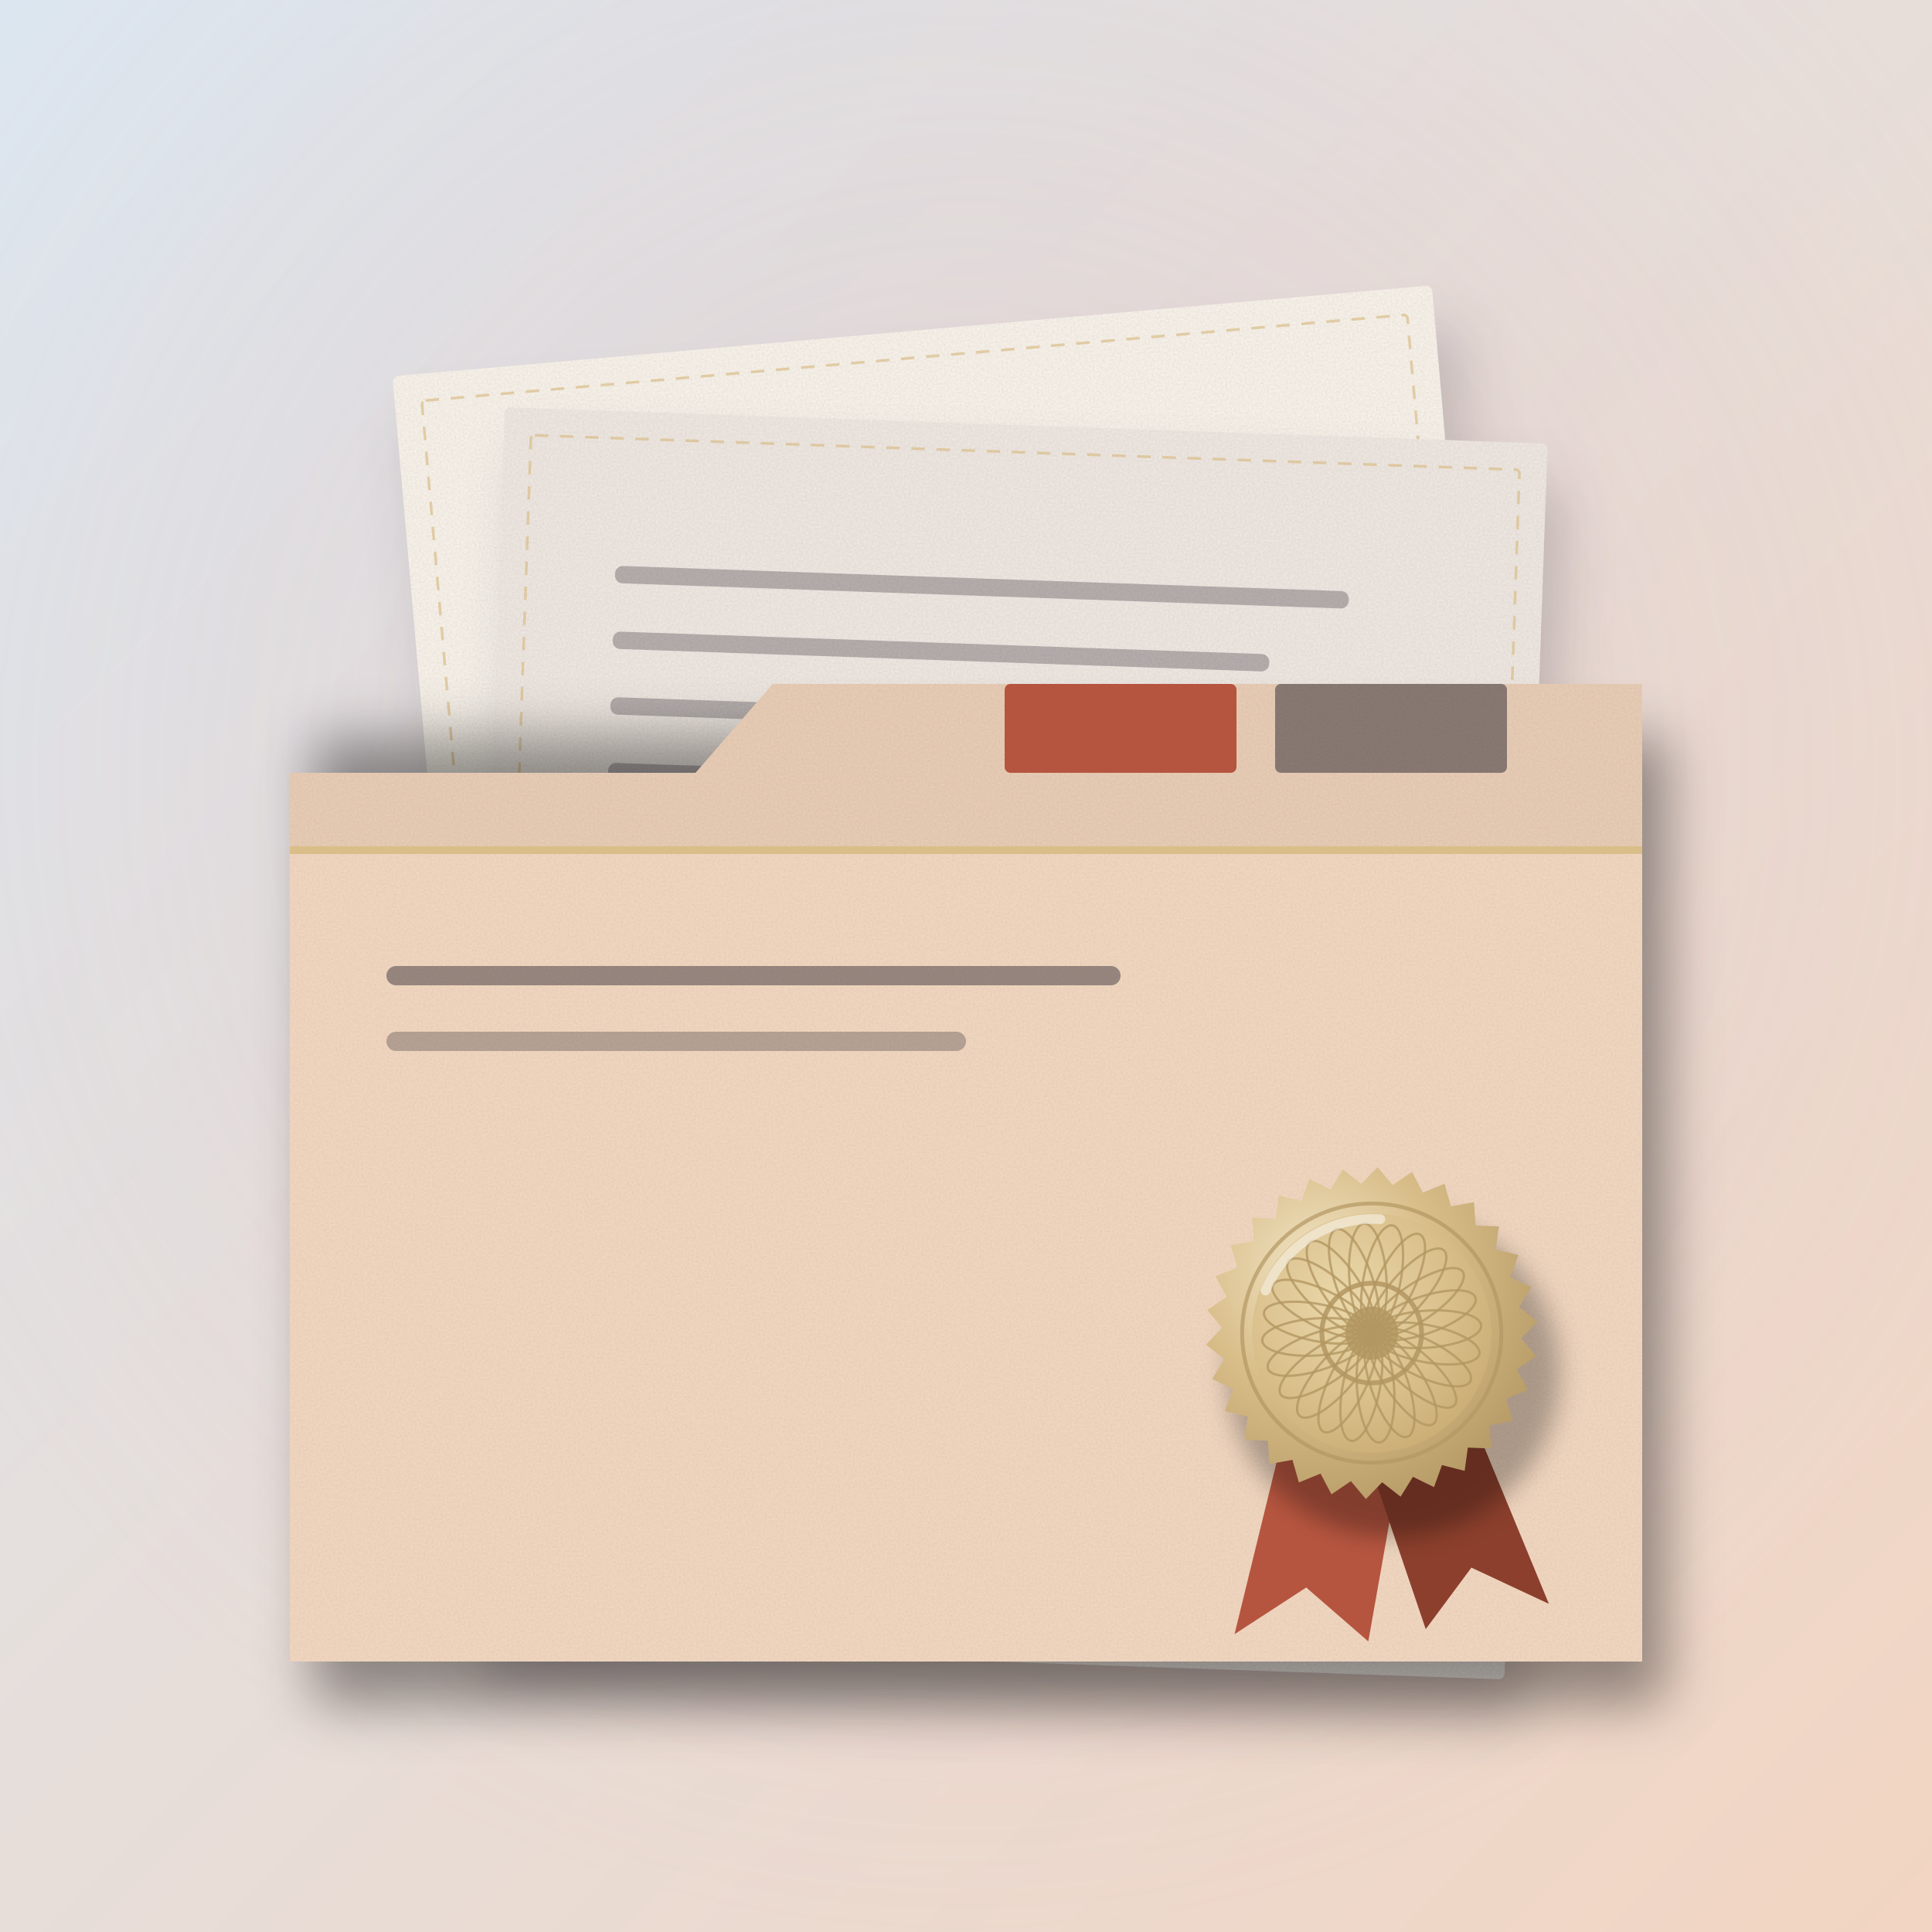
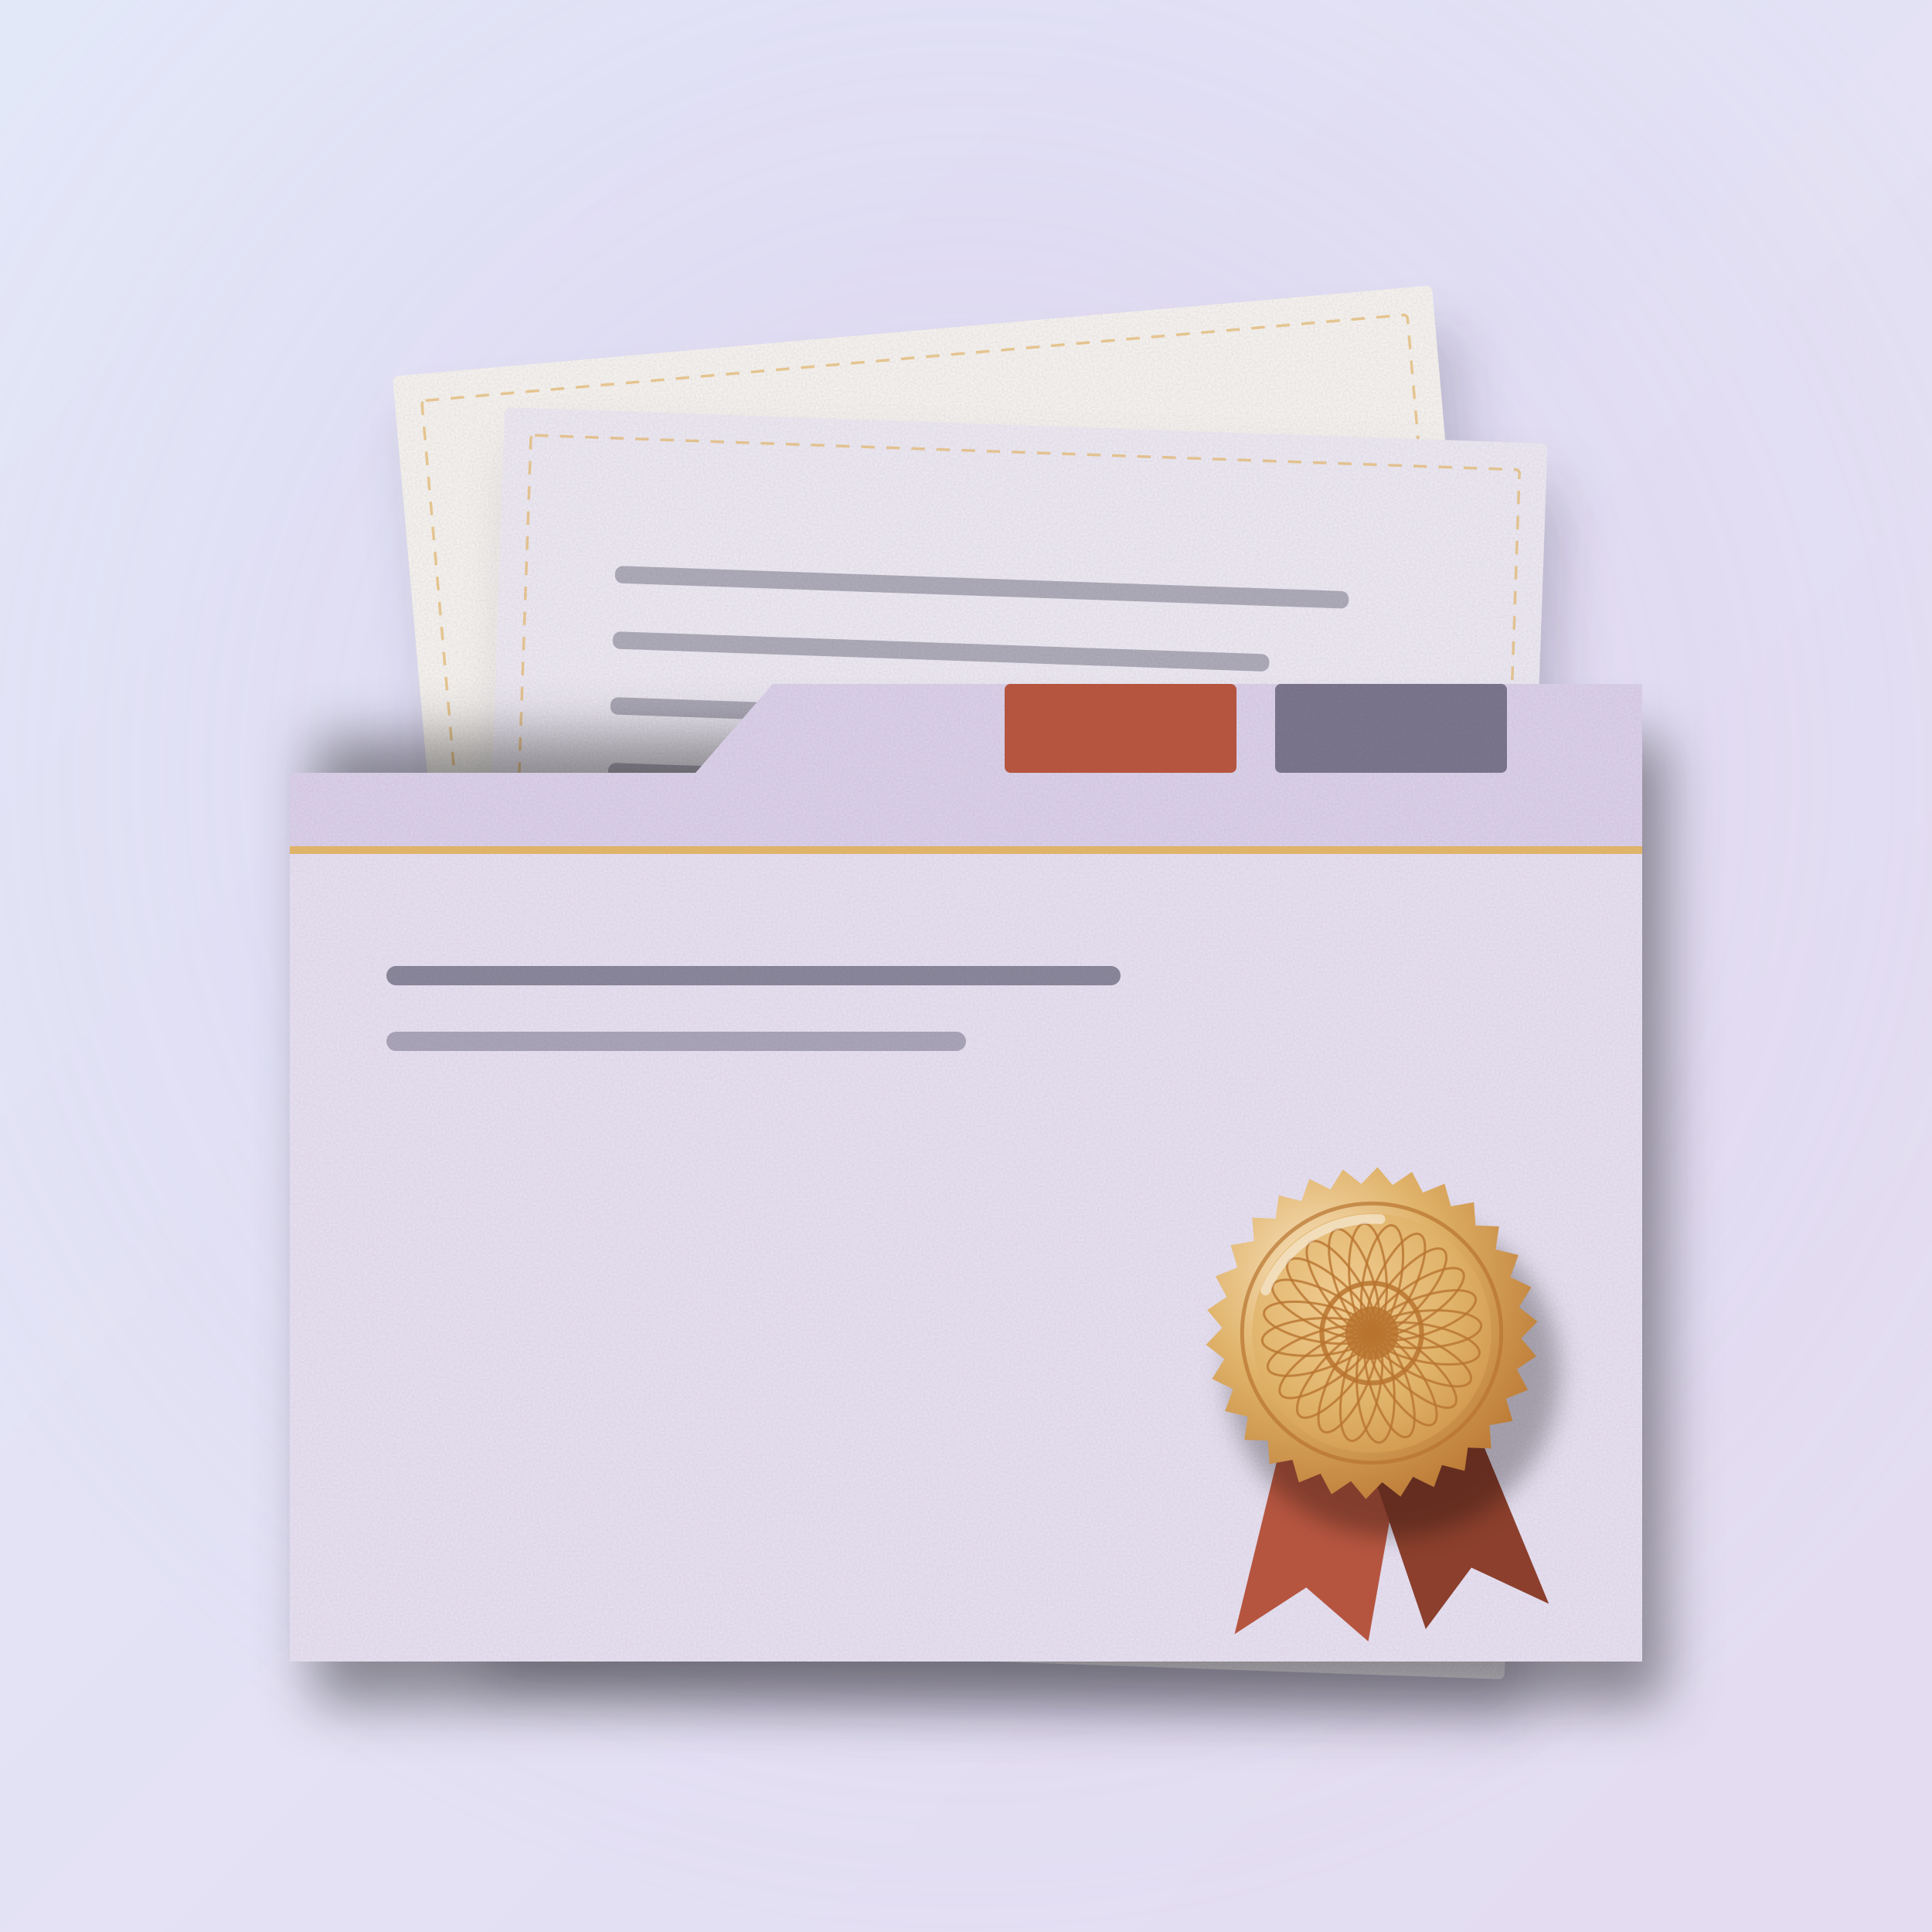
<svg xmlns="http://www.w3.org/2000/svg" width="1000" height="1000" viewBox="0 0 1000 1000">
  <defs>
    <filter id="grain" x="0" y="0" width="100%" height="100%">
      <feTurbulence type="fractalNoise" baseFrequency="0.9" numOctaves="2" seed="7" result="n" />
      <feColorMatrix in="n" type="matrix" values="0 0 0 0 0.27  0 0 0 0 0.2  0 0 0 0 0.25  0 0 0 0.5 0" result="g" />
      <feComposite in="g" in2="SourceGraphic" operator="in" />
    </filter>
    <filter id="soft" x="-20%" y="-20%" width="140%" height="150%">
      <feGaussianBlur stdDeviation="14" />
    </filter>
    <filter id="soft2" x="-20%" y="-20%" width="140%" height="150%">
      <feGaussianBlur stdDeviation="6" />
    </filter>
    <radialGradient id="brass" cx="35%" cy="30%" r="80%">
-       <stop offset="0" stop-color="#F2E6C8" />
-       <stop offset=".45" stop-color="#D9BE8A" />
-       <stop offset="1" stop-color="#B39762" />
+       <stop offset="0" stop-color="#F8E2BF" />
+       <stop offset=".45" stop-color="#E0B36A" />
+       <stop offset="1" stop-color="#B8742F" />
    </radialGradient>
    <radialGradient id="brassIn" cx="40%" cy="35%" r="75%">
-       <stop offset="0" stop-color="#EAD8AA" />
-       <stop offset=".6" stop-color="#D9BE8A" />
-       <stop offset="1" stop-color="#C7AA70" />
+       <stop offset="0" stop-color="#F1CD92" />
+       <stop offset=".6" stop-color="#E0B36A" />
+       <stop offset="1" stop-color="#CF9449" />
    </radialGradient>
    <linearGradient id="deskA" x1="0" y1="0" x2="1" y2="1">
-       <stop offset="0" stop-color="#DCE6F0" />
-       <stop offset="1" stop-color="#F2D5C2" />
+       <stop offset="0" stop-color="#E3E8F8" />
+       <stop offset="1" stop-color="#E4DCF1" />
    </linearGradient>
    <radialGradient id="glow" cx="50%" cy="40%" r="60%">
-       <stop offset="0" stop-color="#D9A9A6" stop-opacity=".22" />
-       <stop offset="1" stop-color="#D9A9A6" stop-opacity="0" />
+       <stop offset="0" stop-color="#C6A3DB" stop-opacity=".22" />
+       <stop offset="1" stop-color="#C6A3DB" stop-opacity="0" />
    </radialGradient>
    <linearGradient id="wineband" x1="0" y1="0" x2="1" y2="1">
-       <stop offset="0" stop-color="#E2A58D" />
-       <stop offset="1" stop-color="#C98578" />
+       <stop offset="0" stop-color="#B996D4" />
+       <stop offset="1" stop-color="#8F6BB8" />
    </linearGradient>
  </defs>
  <rect width="1000" height="1000" fill="url(#deskA)" />
  <rect width="1000" height="1000" fill="url(#glow)" />
  <g transform="rotate(-5 500.0 490.0)">
-     <rect x="240" y="192" width="540" height="640" rx="3" fill="#2A2630" opacity=".2" filter="url(#soft)" />
-     <rect x="230" y="170" width="540" height="640" rx="3" fill="#FBF6EC" />
-     <rect x="230" y="170" width="540" height="640" rx="3" fill="#2A2630" filter="url(#grain)" opacity=".35" />
-     <rect x="244" y="184" width="512" height="612" rx="2" fill="none" stroke="#D9BE8A" stroke-width="1.4" stroke-dasharray="7 6" opacity=".7" />
-     <rect x="290" y="240" width="300" height="9" rx="4" fill="#2A2630" opacity="0.3" />
-     <rect x="290" y="274" width="360" height="9" rx="4" fill="#2A2630" opacity="0.3" />
-     <rect x="290" y="308" width="320" height="9" rx="4" fill="#2A2630" opacity="0.3" />
-     <rect x="290" y="342" width="260" height="9" rx="4" fill="#2A2630" opacity="0.3" />
+     <rect x="240" y="192" width="540" height="640" rx="3" fill="#1B1A33" opacity=".2" filter="url(#soft)" />
+     <rect x="230" y="170" width="540" height="640" rx="3" fill="#F8F6F2" />
+     <rect x="230" y="170" width="540" height="640" rx="3" fill="#1B1A33" filter="url(#grain)" opacity=".35" />
+     <rect x="244" y="184" width="512" height="612" rx="2" fill="none" stroke="#E0B36A" stroke-width="1.4" stroke-dasharray="7 6" opacity=".7" />
+     <rect x="290" y="240" width="300" height="9" rx="4" fill="#1B1A33" opacity="0.3" />
+     <rect x="290" y="274" width="360" height="9" rx="4" fill="#1B1A33" opacity="0.3" />
+     <rect x="290" y="308" width="320" height="9" rx="4" fill="#1B1A33" opacity="0.3" />
+     <rect x="290" y="342" width="260" height="9" rx="4" fill="#1B1A33" opacity="0.3" />
  </g>
  <g transform="rotate(2 520.0 540.0)">
-     <rect x="260" y="242" width="540" height="640" rx="3" fill="#2A2630" opacity=".2" filter="url(#soft)" />
-     <rect x="250" y="220" width="540" height="640" rx="3" fill="#F1EBE3" />
-     <rect x="250" y="220" width="540" height="640" rx="3" fill="#2A2630" filter="url(#grain)" opacity=".35" />
-     <rect x="264" y="234" width="512" height="612" rx="2" fill="none" stroke="#D9BE8A" stroke-width="1.4" stroke-dasharray="7 6" opacity=".7" />
-     <rect x="310" y="300" width="380" height="9" rx="4" fill="#2A2630" opacity="0.3" />
-     <rect x="310" y="334" width="340" height="9" rx="4" fill="#2A2630" opacity="0.3" />
-     <rect x="310" y="368" width="400" height="9" rx="4" fill="#2A2630" opacity="0.3" />
-     <rect x="310" y="402" width="280" height="9" rx="4" fill="#2A2630" opacity="0.3" />
-     <rect x="310" y="436" width="360" height="9" rx="4" fill="#2A2630" opacity="0.3" />
+     <rect x="260" y="242" width="540" height="640" rx="3" fill="#1B1A33" opacity=".2" filter="url(#soft)" />
+     <rect x="250" y="220" width="540" height="640" rx="3" fill="#EFECF5" />
+     <rect x="250" y="220" width="540" height="640" rx="3" fill="#1B1A33" filter="url(#grain)" opacity=".35" />
+     <rect x="264" y="234" width="512" height="612" rx="2" fill="none" stroke="#E0B36A" stroke-width="1.4" stroke-dasharray="7 6" opacity=".7" />
+     <rect x="310" y="300" width="380" height="9" rx="4" fill="#1B1A33" opacity="0.3" />
+     <rect x="310" y="334" width="340" height="9" rx="4" fill="#1B1A33" opacity="0.3" />
+     <rect x="310" y="368" width="400" height="9" rx="4" fill="#1B1A33" opacity="0.3" />
+     <rect x="310" y="402" width="280" height="9" rx="4" fill="#1B1A33" opacity="0.3" />
+     <rect x="310" y="436" width="360" height="9" rx="4" fill="#1B1A33" opacity="0.3" />
  </g>
  <g>
    <rect x="150" y="360" width="700" height="500" rx="6" fill="#000" opacity=".4" filter="url(#soft)" transform="translate(12 22)" />
-     <path d="M150 400 h210 l40 -46 h450 v506 h-700 Z" fill="#EBCFB5" />
-     <path d="M150 400 h210 l40 -46 h450 v506 h-700 Z" fill="#2A2630" filter="url(#grain)" opacity=".35" />
-     <path d="M150 440 h700 v420 h-700 Z" fill="#F4D9C0" />
-     <path d="M150 440 h700 v420 h-700 Z" fill="#2A2630" filter="url(#grain)" opacity=".3" />
-     <rect x="150" y="438" width="700" height="4" fill="#D9BE8A" />
+     <path d="M150 400 h210 l40 -46 h450 v506 h-700 Z" fill="#DCD3EC" />
+     <path d="M150 400 h210 l40 -46 h450 v506 h-700 Z" fill="#1B1A33" filter="url(#grain)" opacity=".35" />
+     <path d="M150 440 h700 v420 h-700 Z" fill="#E8E2F3" />
+     <path d="M150 440 h700 v420 h-700 Z" fill="#1B1A33" filter="url(#grain)" opacity=".3" />
+     <rect x="150" y="438" width="700" height="4" fill="#E0B36A" />
    <rect x="520" y="354" width="120" height="46" rx="3" fill="#B5553F" />
-     <rect x="660" y="354" width="120" height="46" rx="3" fill="#2A2630" opacity=".5" />
-     <rect x="200" y="500" width="380" height="10" rx="5" fill="#2A2630" opacity=".45" />
-     <rect x="200" y="534" width="300" height="10" rx="5" fill="#2A2630" opacity=".3" />
+     <rect x="660" y="354" width="120" height="46" rx="3" fill="#1B1A33" opacity=".5" />
+     <rect x="200" y="500" width="380" height="10" rx="5" fill="#1B1A33" opacity=".45" />
+     <rect x="200" y="534" width="300" height="10" rx="5" fill="#1B1A33" opacity=".3" />
  </g>
  <g transform="rotate(-4 710 690)">
    <path d="M662.7 733.0 L628.3 840.5 L667.0 819.0 L697.1 849.1 L718.6 763.1 Z" fill="#B5553F" />
    <path d="M757.3 733.0 L791.7 836.2 L753.0 814.7 L727.2 844.8 L705.7 763.1 Z" fill="#8B3F2C" />
    <ellipse cx="720" cy="712" rx="86" ry="84.28" fill="#000" opacity=".28" filter="url(#soft2)" />
    <polygon points="796.0,690.0 787.0,698.1 794.1,707.9 783.6,713.9 788.6,725.0 777.0,728.7 779.6,740.5 767.5,741.8 767.5,753.9 755.5,752.6 753.0,764.5 741.5,760.7 736.6,771.8 726.1,765.7 719.0,775.5 710.0,767.4 701.0,775.5 693.9,765.7 683.4,771.8 678.5,760.7 667.0,764.5 664.5,752.6 652.5,753.9 652.5,741.8 640.4,740.5 643.0,728.7 631.4,725.0 636.4,713.9 625.9,707.9 633.0,698.1 624.0,690.0 633.0,681.9 625.9,672.1 636.4,666.1 631.4,655.0 643.0,651.3 640.4,639.5 652.5,638.2 652.5,626.1 664.5,627.4 667.0,615.5 678.5,619.3 683.4,608.2 693.9,614.3 701.0,604.5 710.0,612.6 719.0,604.5 726.1,614.3 736.6,608.2 741.5,619.3 753.0,615.5 755.5,627.4 767.5,626.1 767.5,638.2 779.6,639.5 777.0,651.3 788.6,655.0 783.6,666.1 794.1,672.1 787.0,681.9" fill="url(#brass)" />
-     <circle cx="710" cy="690" r="67.08" fill="none" stroke="#B39762" stroke-width="2" opacity=".7" />
+     <circle cx="710" cy="690" r="67.08" fill="none" stroke="#B8742F" stroke-width="2" opacity=".7" />
    <circle cx="710" cy="690" r="61.92" fill="url(#brassIn)" />
-     <ellipse cx="738.4" cy="690.0" rx="28.4" ry="9.6" transform="rotate(0.0 738.4 690.0)" fill="none" stroke="#B39762" stroke-width="1.2" opacity="0.8" />
-     <ellipse cx="737.4" cy="697.3" rx="28.4" ry="9.6" transform="rotate(15.0 737.4 697.3)" fill="none" stroke="#B39762" stroke-width="1.2" opacity="0.8" />
-     <ellipse cx="734.6" cy="704.2" rx="28.4" ry="9.6" transform="rotate(30.0 734.6 704.2)" fill="none" stroke="#B39762" stroke-width="1.2" opacity="0.8" />
-     <ellipse cx="730.1" cy="710.1" rx="28.4" ry="9.6" transform="rotate(45.0 730.1 710.1)" fill="none" stroke="#B39762" stroke-width="1.2" opacity="0.8" />
-     <ellipse cx="724.2" cy="714.6" rx="28.4" ry="9.6" transform="rotate(60.0 724.2 714.6)" fill="none" stroke="#B39762" stroke-width="1.2" opacity="0.8" />
-     <ellipse cx="717.3" cy="717.4" rx="28.4" ry="9.6" transform="rotate(75.0 717.3 717.4)" fill="none" stroke="#B39762" stroke-width="1.2" opacity="0.8" />
-     <ellipse cx="710.0" cy="718.4" rx="28.4" ry="9.6" transform="rotate(90.0 710.0 718.4)" fill="none" stroke="#B39762" stroke-width="1.2" opacity="0.8" />
-     <ellipse cx="702.7" cy="717.4" rx="28.4" ry="9.6" transform="rotate(105.0 702.7 717.4)" fill="none" stroke="#B39762" stroke-width="1.2" opacity="0.8" />
-     <ellipse cx="695.8" cy="714.6" rx="28.4" ry="9.6" transform="rotate(120.0 695.8 714.6)" fill="none" stroke="#B39762" stroke-width="1.2" opacity="0.8" />
-     <ellipse cx="689.9" cy="710.1" rx="28.4" ry="9.6" transform="rotate(135.0 689.9 710.1)" fill="none" stroke="#B39762" stroke-width="1.2" opacity="0.8" />
-     <ellipse cx="685.4" cy="704.2" rx="28.4" ry="9.6" transform="rotate(150.0 685.4 704.2)" fill="none" stroke="#B39762" stroke-width="1.2" opacity="0.8" />
-     <ellipse cx="682.6" cy="697.3" rx="28.4" ry="9.6" transform="rotate(165.0 682.6 697.3)" fill="none" stroke="#B39762" stroke-width="1.2" opacity="0.8" />
-     <ellipse cx="681.6" cy="690.0" rx="28.4" ry="9.6" transform="rotate(180.0 681.6 690.0)" fill="none" stroke="#B39762" stroke-width="1.2" opacity="0.8" />
-     <ellipse cx="682.6" cy="682.7" rx="28.4" ry="9.6" transform="rotate(195.0 682.6 682.7)" fill="none" stroke="#B39762" stroke-width="1.2" opacity="0.8" />
-     <ellipse cx="685.4" cy="675.8" rx="28.4" ry="9.6" transform="rotate(210.0 685.4 675.8)" fill="none" stroke="#B39762" stroke-width="1.2" opacity="0.8" />
-     <ellipse cx="689.9" cy="669.9" rx="28.4" ry="9.6" transform="rotate(225.0 689.9 669.9)" fill="none" stroke="#B39762" stroke-width="1.2" opacity="0.8" />
-     <ellipse cx="695.8" cy="665.4" rx="28.4" ry="9.6" transform="rotate(240.0 695.8 665.4)" fill="none" stroke="#B39762" stroke-width="1.2" opacity="0.8" />
-     <ellipse cx="702.7" cy="662.6" rx="28.4" ry="9.6" transform="rotate(255.0 702.7 662.6)" fill="none" stroke="#B39762" stroke-width="1.2" opacity="0.8" />
-     <ellipse cx="710.0" cy="661.6" rx="28.4" ry="9.6" transform="rotate(270.0 710.0 661.6)" fill="none" stroke="#B39762" stroke-width="1.2" opacity="0.8" />
-     <ellipse cx="717.3" cy="662.6" rx="28.4" ry="9.6" transform="rotate(285.0 717.3 662.6)" fill="none" stroke="#B39762" stroke-width="1.2" opacity="0.8" />
-     <ellipse cx="724.2" cy="665.4" rx="28.4" ry="9.6" transform="rotate(300.0 724.2 665.4)" fill="none" stroke="#B39762" stroke-width="1.2" opacity="0.8" />
-     <ellipse cx="730.1" cy="669.9" rx="28.4" ry="9.6" transform="rotate(315.0 730.1 669.9)" fill="none" stroke="#B39762" stroke-width="1.2" opacity="0.8" />
-     <ellipse cx="734.6" cy="675.8" rx="28.4" ry="9.6" transform="rotate(330.0 734.6 675.8)" fill="none" stroke="#B39762" stroke-width="1.2" opacity="0.8" />
-     <ellipse cx="737.4" cy="682.7" rx="28.4" ry="9.6" transform="rotate(345.0 737.4 682.7)" fill="none" stroke="#B39762" stroke-width="1.2" opacity="0.8" />
-     <circle cx="710" cy="690" r="25.8" fill="none" stroke="#B39762" stroke-width="2.5" opacity=".85" />
-     <circle cx="710" cy="690" r="13.76" fill="#B39762" opacity=".85" />
+     <ellipse cx="738.4" cy="690.0" rx="28.4" ry="9.6" transform="rotate(0.0 738.4 690.0)" fill="none" stroke="#B8742F" stroke-width="1.2" opacity="0.8" />
+     <ellipse cx="737.4" cy="697.3" rx="28.4" ry="9.6" transform="rotate(15.0 737.4 697.3)" fill="none" stroke="#B8742F" stroke-width="1.2" opacity="0.8" />
+     <ellipse cx="734.6" cy="704.2" rx="28.4" ry="9.6" transform="rotate(30.0 734.6 704.2)" fill="none" stroke="#B8742F" stroke-width="1.2" opacity="0.8" />
+     <ellipse cx="730.1" cy="710.1" rx="28.4" ry="9.6" transform="rotate(45.0 730.1 710.1)" fill="none" stroke="#B8742F" stroke-width="1.2" opacity="0.8" />
+     <ellipse cx="724.2" cy="714.6" rx="28.4" ry="9.6" transform="rotate(60.0 724.2 714.6)" fill="none" stroke="#B8742F" stroke-width="1.2" opacity="0.8" />
+     <ellipse cx="717.3" cy="717.4" rx="28.4" ry="9.6" transform="rotate(75.0 717.3 717.4)" fill="none" stroke="#B8742F" stroke-width="1.2" opacity="0.8" />
+     <ellipse cx="710.0" cy="718.4" rx="28.4" ry="9.6" transform="rotate(90.0 710.0 718.4)" fill="none" stroke="#B8742F" stroke-width="1.2" opacity="0.8" />
+     <ellipse cx="702.7" cy="717.4" rx="28.4" ry="9.6" transform="rotate(105.0 702.7 717.4)" fill="none" stroke="#B8742F" stroke-width="1.2" opacity="0.8" />
+     <ellipse cx="695.8" cy="714.6" rx="28.4" ry="9.6" transform="rotate(120.0 695.8 714.6)" fill="none" stroke="#B8742F" stroke-width="1.2" opacity="0.8" />
+     <ellipse cx="689.9" cy="710.1" rx="28.4" ry="9.6" transform="rotate(135.0 689.9 710.1)" fill="none" stroke="#B8742F" stroke-width="1.2" opacity="0.8" />
+     <ellipse cx="685.4" cy="704.2" rx="28.4" ry="9.6" transform="rotate(150.0 685.4 704.2)" fill="none" stroke="#B8742F" stroke-width="1.2" opacity="0.8" />
+     <ellipse cx="682.6" cy="697.3" rx="28.4" ry="9.6" transform="rotate(165.0 682.6 697.3)" fill="none" stroke="#B8742F" stroke-width="1.2" opacity="0.8" />
+     <ellipse cx="681.6" cy="690.0" rx="28.4" ry="9.6" transform="rotate(180.0 681.6 690.0)" fill="none" stroke="#B8742F" stroke-width="1.2" opacity="0.8" />
+     <ellipse cx="682.6" cy="682.7" rx="28.4" ry="9.6" transform="rotate(195.0 682.6 682.7)" fill="none" stroke="#B8742F" stroke-width="1.2" opacity="0.8" />
+     <ellipse cx="685.4" cy="675.8" rx="28.4" ry="9.6" transform="rotate(210.0 685.4 675.8)" fill="none" stroke="#B8742F" stroke-width="1.2" opacity="0.8" />
+     <ellipse cx="689.9" cy="669.9" rx="28.4" ry="9.6" transform="rotate(225.0 689.9 669.9)" fill="none" stroke="#B8742F" stroke-width="1.2" opacity="0.8" />
+     <ellipse cx="695.8" cy="665.4" rx="28.4" ry="9.6" transform="rotate(240.0 695.8 665.4)" fill="none" stroke="#B8742F" stroke-width="1.2" opacity="0.8" />
+     <ellipse cx="702.7" cy="662.6" rx="28.4" ry="9.6" transform="rotate(255.0 702.7 662.6)" fill="none" stroke="#B8742F" stroke-width="1.2" opacity="0.8" />
+     <ellipse cx="710.0" cy="661.6" rx="28.4" ry="9.6" transform="rotate(270.0 710.0 661.6)" fill="none" stroke="#B8742F" stroke-width="1.2" opacity="0.8" />
+     <ellipse cx="717.3" cy="662.6" rx="28.4" ry="9.6" transform="rotate(285.0 717.3 662.6)" fill="none" stroke="#B8742F" stroke-width="1.2" opacity="0.8" />
+     <ellipse cx="724.2" cy="665.4" rx="28.4" ry="9.6" transform="rotate(300.0 724.2 665.4)" fill="none" stroke="#B8742F" stroke-width="1.2" opacity="0.8" />
+     <ellipse cx="730.1" cy="669.9" rx="28.4" ry="9.6" transform="rotate(315.0 730.1 669.9)" fill="none" stroke="#B8742F" stroke-width="1.2" opacity="0.8" />
+     <ellipse cx="734.6" cy="675.8" rx="28.4" ry="9.6" transform="rotate(330.0 734.6 675.8)" fill="none" stroke="#B8742F" stroke-width="1.2" opacity="0.8" />
+     <ellipse cx="737.4" cy="682.7" rx="28.4" ry="9.6" transform="rotate(345.0 737.4 682.7)" fill="none" stroke="#B8742F" stroke-width="1.2" opacity="0.8" />
+     <circle cx="710" cy="690" r="25.8" fill="none" stroke="#B8742F" stroke-width="2.5" opacity=".85" />
+     <circle cx="710" cy="690" r="13.76" fill="#B8742F" opacity=".85" />
    <path d="M656.68 664.2 A60.2 60.2 0 0 1 718.6 631.52" fill="none" stroke="#fff" stroke-opacity=".5" stroke-width="5" stroke-linecap="round" />
  </g>
</svg>
